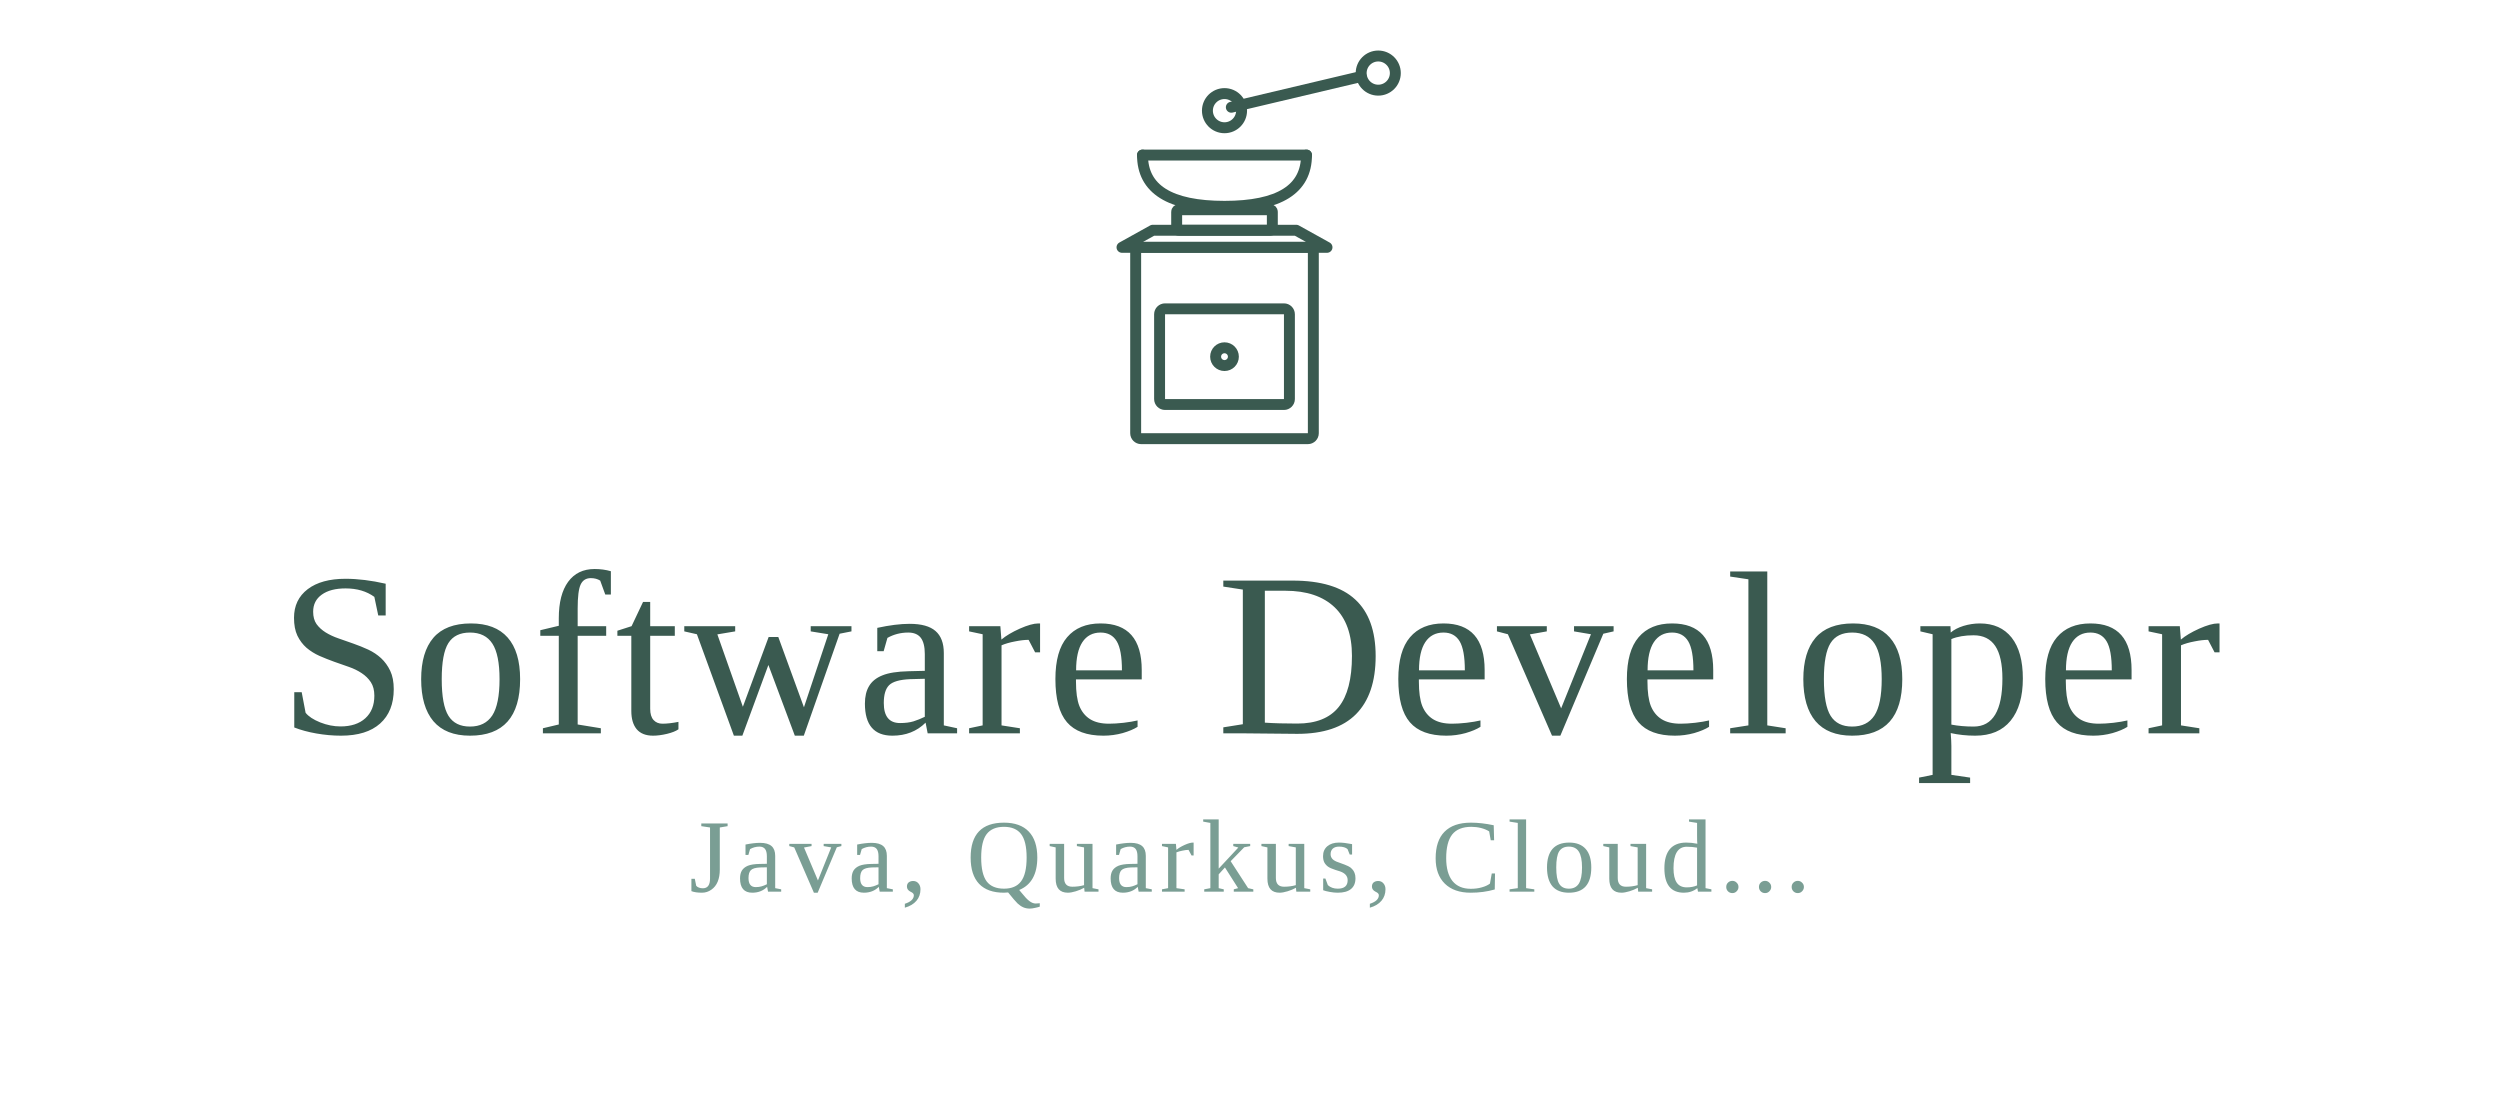
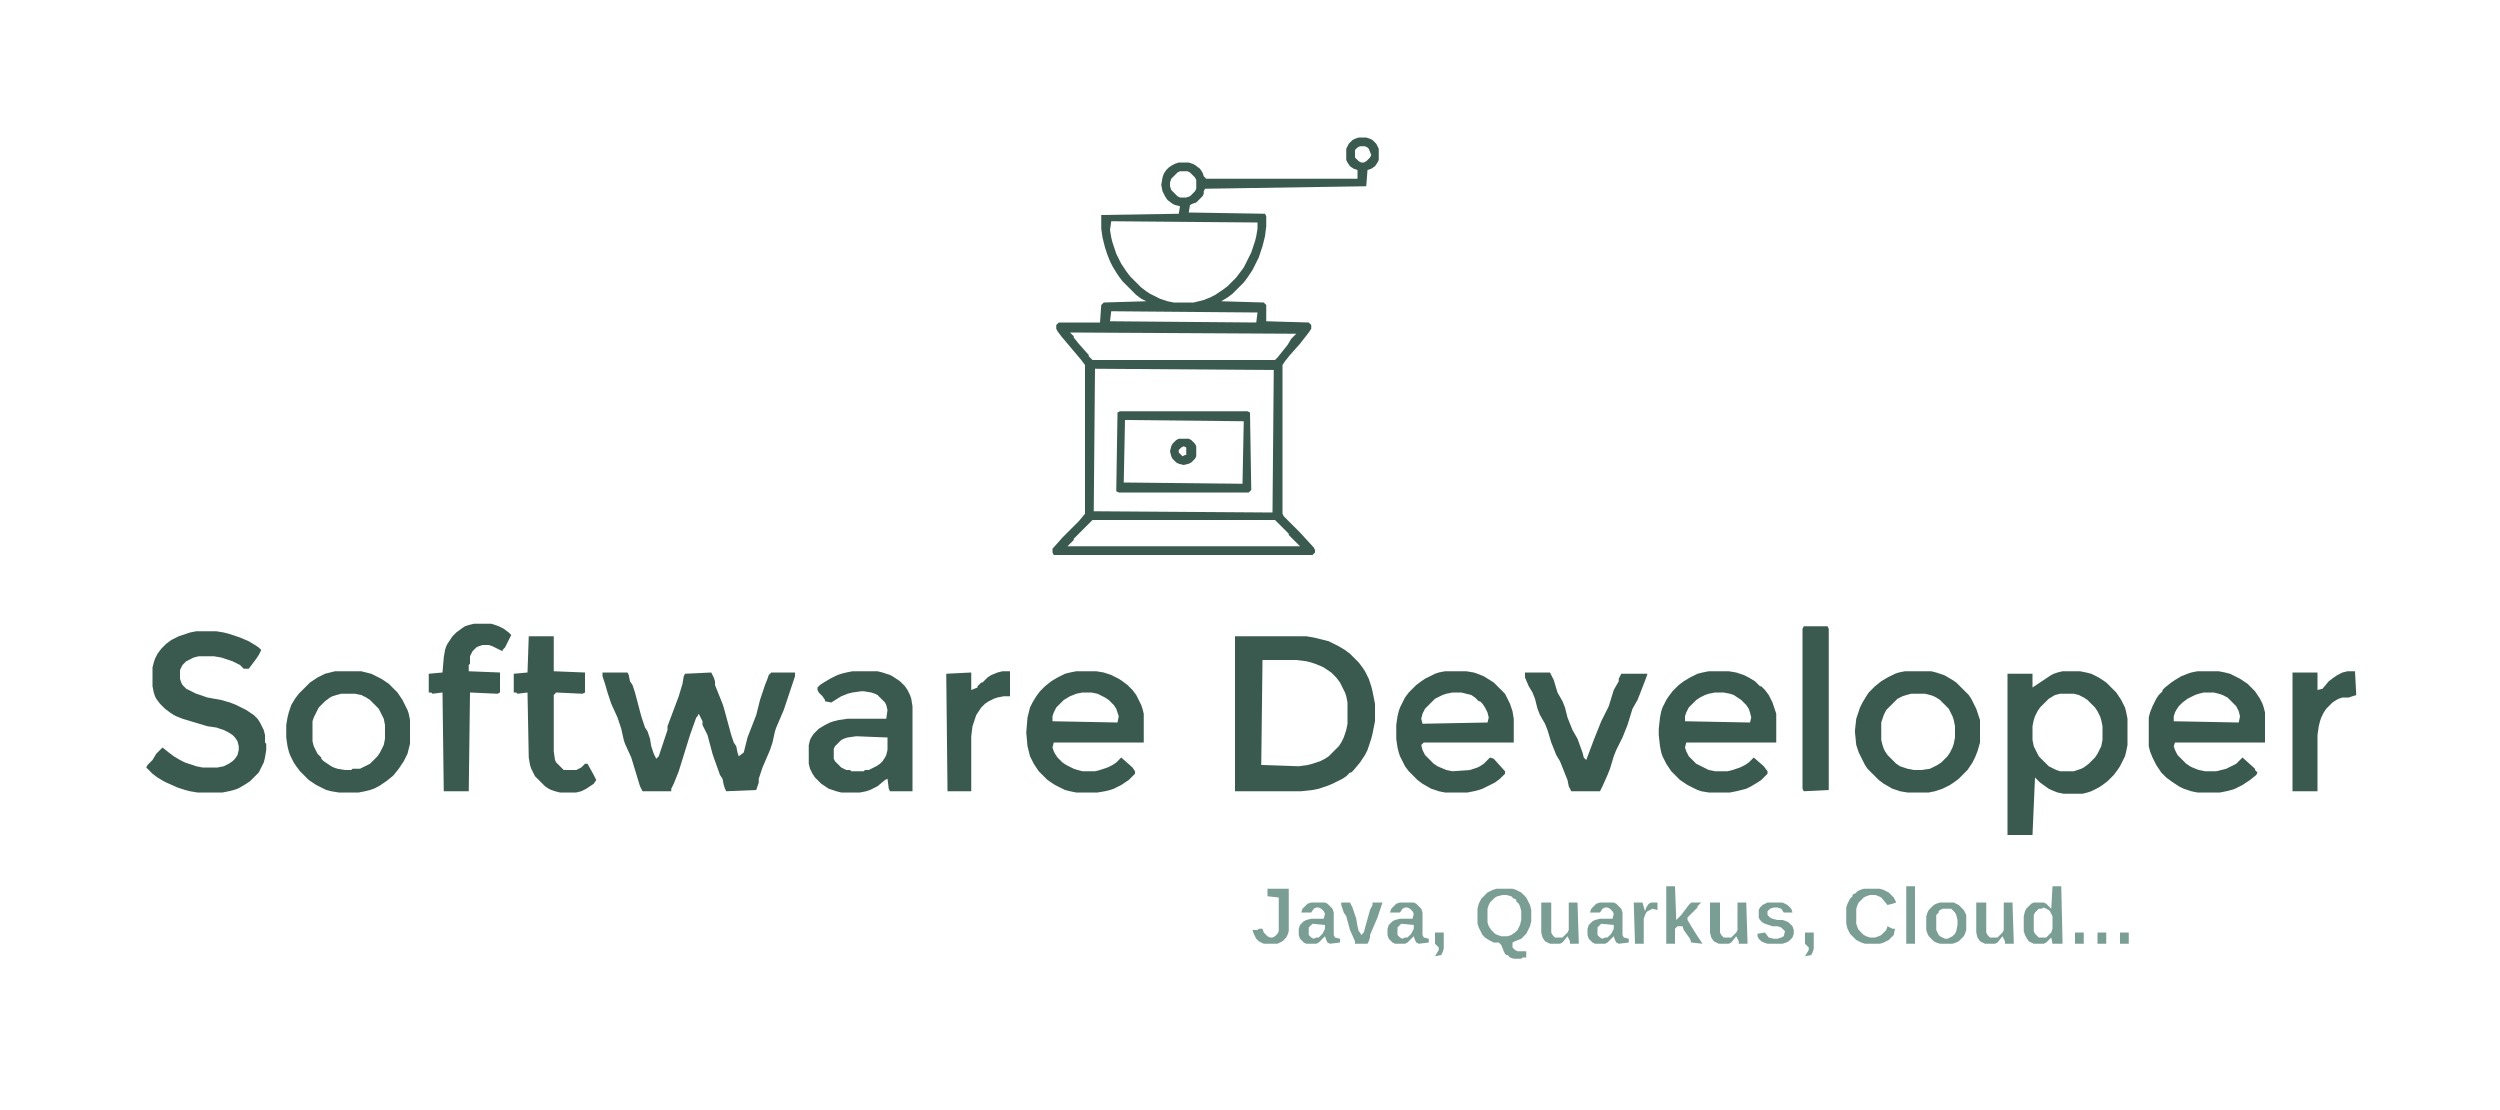
- <svg xmlns="http://www.w3.org/2000/svg" viewBox="0 0 300 133" fill="none">
-   <g transform="translate(133, 10) scale(0.82)" stroke="#3a5a50" stroke-width="1.6" stroke-linecap="round" stroke-linejoin="round" fill="none">
-     <line x1="18" y1="3.5" x2="37" y2="-1" />
-     <circle cx="39.5" cy="-1.5" r="2.5" />
-     <circle cx="17" cy="4" r="2.5" />
-     <line x1="5" y1="10.5" x2="29" y2="10.5" />
-     <path d="M5 10.5 Q5 18 17 18 Q29 18 29 10.5" />
-     <rect x="10" y="18.5" width="14" height="3" rx="0.3" />
-     <path d="M2 24 L32 24 L27.5 21.5 L6.5 21.5 Z" />
-     <rect x="4" y="24" width="26" height="28" rx="0.8" />
-     <rect x="7.5" y="33" width="19" height="14" rx="0.8" />
-     <circle cx="17" cy="40" r="1.3" />
+ <svg xmlns="http://www.w3.org/2000/svg" width="2000" height="888" viewBox="0 0 2000 888" shape-rendering="geometricPrecision">
+   <g fill-rule="evenodd">
+     <path fill="#3a5a50" d="M 1220.00 538.00 L 1220.00 542.00 L 1223.00 549.00 L 1226.00 554.00 L 1228.00 559.00 L 1230.00 567.00 L 1232.00 572.00 L 1236.00 579.00 L 1238.00 584.00 L 1241.00 594.00 L 1245.00 604.00 L 1248.00 609.00 L 1254.00 624.00 L 1255.00 629.00 L 1257.00 633.00 L 1280.00 633.00 L 1281.00 631.00 L 1282.00 629.00 L 1286.00 620.00 L 1288.00 615.00 L 1291.00 605.00 L 1293.00 600.00 L 1298.00 590.00 L 1300.00 585.00 L 1302.00 580.00 L 1306.00 567.00 L 1310.00 560.00 L 1312.00 555.00 L 1317.00 542.00 L 1318.00 539.00 L 1297.00 539.00 L 1296.00 541.00 L 1295.00 543.00 L 1295.00 545.00 L 1291.00 552.00 L 1287.00 565.00 L 1281.00 577.00 L 1275.00 592.00 L 1269.00 608.00 L 1267.00 606.00 L 1266.00 602.00 L 1262.00 591.00 L 1258.00 584.00 L 1256.00 579.00 L 1254.00 574.00 L 1252.00 566.00 L 1250.00 561.00 L 1246.00 554.00 L 1243.00 544.00 L 1240.00 538.00 Z M 482.00 538.00 L 482.00 541.00 L 484.00 547.00 L 486.00 554.00 L 489.00 563.00 L 494.00 574.00 L 496.00 580.00 L 497.00 583.00 L 499.00 592.00 L 500.00 595.00 L 505.00 606.00 L 512.00 629.00 L 514.00 633.00 L 537.00 633.00 L 537.00 631.00 L 539.00 627.00 L 543.00 617.00 L 552.00 588.00 L 557.00 574.00 L 558.00 573.00 L 559.00 571.00 L 562.00 577.00 L 562.00 580.00 L 566.00 588.00 L 570.00 603.00 L 571.00 606.00 L 576.00 620.00 L 578.00 623.00 L 579.00 628.00 L 580.00 631.00 L 581.00 633.00 L 605.00 632.00 L 606.00 629.00 L 607.00 626.00 L 607.00 623.00 L 610.00 614.00 L 616.00 600.00 L 618.00 594.00 L 620.00 585.00 L 621.00 582.00 L 627.00 568.00 L 636.00 541.00 L 636.00 538.00 L 617.00 538.00 L 615.00 540.00 L 614.00 543.00 L 612.00 548.00 L 608.00 560.00 L 605.00 572.00 L 598.00 590.00 L 595.00 602.00 L 591.00 605.00 L 590.00 602.00 L 589.00 597.00 L 587.00 594.00 L 586.00 591.00 L 585.00 588.00 L 579.00 566.00 L 578.00 563.00 L 572.00 548.00 L 572.00 545.00 L 571.00 542.00 L 569.00 538.00 L 548.00 539.00 L 547.00 541.00 L 546.00 547.00 L 543.00 557.00 L 534.00 581.00 L 534.00 584.00 L 527.00 605.00 L 525.00 607.00 L 523.00 603.00 L 521.00 597.00 L 520.00 591.00 L 519.00 588.00 L 518.00 585.00 L 516.00 582.00 L 513.00 573.00 L 508.00 554.00 L 507.00 551.00 L 506.00 548.00 L 504.00 545.00 L 503.00 540.00 L 502.00 538.00 Z M 1878.00 537.00 L 1874.00 538.00 L 1872.00 539.00 L 1870.00 540.00 L 1867.00 542.00 L 1863.00 545.00 L 1858.00 551.00 L 1854.00 552.00 L 1854.00 538.00 L 1834.00 538.00 L 1834.00 633.00 L 1854.00 633.00 L 1854.00 588.00 L 1855.00 581.00 L 1856.00 577.00 L 1857.00 574.00 L 1858.00 572.00 L 1859.00 570.00 L 1861.00 567.00 L 1866.00 562.00 L 1869.00 560.00 L 1871.00 559.00 L 1874.00 558.00 L 1879.00 558.00 L 1885.00 556.00 L 1884.00 537.00 Z M 1758.00 537.00 L 1753.00 538.00 L 1750.00 539.00 L 1745.00 541.00 L 1740.00 544.00 L 1737.00 546.00 L 1732.00 550.00 L 1730.00 552.00 L 1730.00 553.00 L 1727.00 556.00 L 1725.00 559.00 L 1722.00 565.00 L 1720.00 570.00 L 1719.00 574.00 L 1719.00 597.00 L 1720.00 601.00 L 1722.00 606.00 L 1725.00 612.00 L 1729.00 618.00 L 1733.00 622.00 L 1737.00 625.00 L 1740.00 627.00 L 1743.00 629.00 L 1745.00 630.00 L 1747.00 631.00 L 1750.00 632.00 L 1753.00 633.00 L 1758.00 634.00 L 1776.00 634.00 L 1781.00 633.00 L 1785.00 632.00 L 1788.00 631.00 L 1794.00 628.00 L 1797.00 626.00 L 1800.00 624.00 L 1805.00 620.00 L 1806.00 618.00 L 1804.00 616.00 L 1804.00 615.00 L 1794.00 606.00 L 1789.00 611.00 L 1781.00 615.00 L 1777.00 616.00 L 1773.00 617.00 L 1764.00 617.00 L 1759.00 616.00 L 1754.00 614.00 L 1752.00 613.00 L 1749.00 611.00 L 1742.00 604.00 L 1741.00 602.00 L 1740.00 600.00 L 1739.00 597.00 L 1740.00 594.00 L 1812.00 594.00 L 1812.00 570.00 L 1811.00 566.00 L 1810.00 563.00 L 1809.00 561.00 L 1808.00 559.00 L 1806.00 556.00 L 1804.00 553.00 L 1798.00 547.00 L 1795.00 545.00 L 1792.00 543.00 L 1784.00 539.00 L 1780.00 538.00 L 1775.00 537.00 Z M 1763.00 554.00 L 1771.00 554.00 L 1775.00 555.00 L 1778.00 556.00 L 1780.00 557.00 L 1782.00 558.00 L 1789.00 565.00 L 1790.00 567.00 L 1791.00 569.00 L 1792.00 573.00 L 1791.00 578.00 L 1739.00 577.00 L 1739.00 573.00 L 1740.00 570.00 L 1741.00 568.00 L 1743.00 565.00 L 1746.00 562.00 L 1750.00 559.00 L 1756.00 556.00 L 1759.00 555.00 Z M 1650.00 537.00 L 1646.00 538.00 L 1643.00 539.00 L 1641.00 540.00 L 1638.00 542.00 L 1635.00 544.00 L 1626.00 550.00 L 1626.00 539.00 L 1606.00 539.00 L 1606.00 668.00 L 1626.00 668.00 L 1628.00 622.00 L 1632.00 626.00 L 1639.00 631.00 L 1641.00 632.00 L 1646.00 634.00 L 1651.00 635.00 L 1666.00 635.00 L 1670.00 634.00 L 1673.00 633.00 L 1679.00 630.00 L 1682.00 628.00 L 1686.00 625.00 L 1691.00 620.00 L 1694.00 616.00 L 1696.00 613.00 L 1700.00 605.00 L 1701.00 601.00 L 1702.00 596.00 L 1702.00 575.00 L 1701.00 570.00 L 1700.00 566.00 L 1697.00 560.00 L 1695.00 557.00 L 1693.00 554.00 L 1685.00 546.00 L 1682.00 544.00 L 1679.00 542.00 L 1673.00 539.00 L 1669.00 538.00 L 1664.00 537.00 Z M 1648.00 555.00 L 1659.00 555.00 L 1663.00 556.00 L 1665.00 557.00 L 1667.00 558.00 L 1670.00 560.00 L 1676.00 566.00 L 1678.00 569.00 L 1679.00 571.00 L 1680.00 573.00 L 1681.00 576.00 L 1682.00 581.00 L 1682.00 592.00 L 1681.00 597.00 L 1678.00 603.00 L 1676.00 606.00 L 1671.00 611.00 L 1667.00 614.00 L 1665.00 615.00 L 1662.00 616.00 L 1659.00 617.00 L 1648.00 617.00 L 1645.00 616.00 L 1639.00 613.00 L 1631.00 605.00 L 1627.00 597.00 L 1626.00 592.00 L 1626.00 581.00 L 1627.00 576.00 L 1628.00 573.00 L 1629.00 571.00 L 1630.00 569.00 L 1632.00 566.00 L 1639.00 559.00 L 1644.00 556.00 Z M 1524.00 537.00 L 1519.00 538.00 L 1516.00 539.00 L 1510.00 542.00 L 1505.00 545.00 L 1500.00 549.00 L 1495.00 554.00 L 1493.00 557.00 L 1490.00 562.00 L 1489.00 564.00 L 1488.00 566.00 L 1485.00 575.00 L 1484.00 584.00 L 1484.00 586.00 L 1485.00 596.00 L 1486.00 599.00 L 1487.00 602.00 L 1489.00 606.00 L 1492.00 612.00 L 1494.00 615.00 L 1503.00 624.00 L 1507.00 627.00 L 1514.00 631.00 L 1517.00 632.00 L 1520.00 633.00 L 1526.00 634.00 L 1543.00 634.00 L 1548.00 633.00 L 1551.00 632.00 L 1554.00 631.00 L 1560.00 628.00 L 1563.00 626.00 L 1567.00 623.00 L 1574.00 616.00 L 1576.00 613.00 L 1578.00 610.00 L 1579.00 608.00 L 1580.00 606.00 L 1582.00 601.00 L 1584.00 594.00 L 1584.00 576.00 L 1581.00 567.00 L 1577.00 559.00 L 1575.00 556.00 L 1565.00 546.00 L 1562.00 544.00 L 1557.00 541.00 L 1555.00 540.00 L 1552.00 539.00 L 1549.00 538.00 L 1545.00 537.00 Z M 1529.00 555.00 L 1540.00 555.00 L 1544.00 556.00 L 1547.00 557.00 L 1549.00 558.00 L 1552.00 560.00 L 1559.00 567.00 L 1562.00 573.00 L 1563.00 576.00 L 1564.00 581.00 L 1564.00 590.00 L 1563.00 595.00 L 1562.00 598.00 L 1561.00 600.00 L 1560.00 602.00 L 1558.00 605.00 L 1553.00 610.00 L 1550.00 612.00 L 1544.00 615.00 L 1537.00 616.00 L 1531.00 616.00 L 1526.00 615.00 L 1523.00 614.00 L 1520.00 613.00 L 1517.00 611.00 L 1510.00 604.00 L 1508.00 601.00 L 1507.00 599.00 L 1506.00 596.00 L 1505.00 592.00 L 1505.00 578.00 L 1506.00 575.00 L 1507.00 572.00 L 1508.00 570.00 L 1509.00 568.00 L 1518.00 559.00 L 1520.00 558.00 L 1522.00 557.00 L 1525.00 556.00 Z M 1367.00 537.00 L 1362.00 538.00 L 1358.00 539.00 L 1352.00 542.00 L 1347.00 545.00 L 1343.00 548.00 L 1338.00 553.00 L 1335.00 557.00 L 1333.00 560.00 L 1330.00 566.00 L 1329.00 569.00 L 1328.00 574.00 L 1327.00 583.00 L 1327.00 588.00 L 1328.00 597.00 L 1329.00 602.00 L 1330.00 605.00 L 1333.00 611.00 L 1335.00 614.00 L 1337.00 617.00 L 1344.00 624.00 L 1347.00 626.00 L 1350.00 628.00 L 1358.00 632.00 L 1361.00 633.00 L 1367.00 634.00 L 1384.00 634.00 L 1389.00 633.00 L 1393.00 632.00 L 1397.00 631.00 L 1399.00 630.00 L 1401.00 629.00 L 1406.00 626.00 L 1409.00 624.00 L 1414.00 619.00 L 1414.00 617.00 L 1411.00 613.00 L 1403.00 606.00 L 1399.00 610.00 L 1396.00 612.00 L 1394.00 613.00 L 1392.00 614.00 L 1389.00 615.00 L 1386.00 616.00 L 1382.00 617.00 L 1372.00 617.00 L 1367.00 616.00 L 1363.00 614.00 L 1357.00 611.00 L 1351.00 605.00 L 1350.00 603.00 L 1349.00 601.00 L 1348.00 598.00 L 1349.00 594.00 L 1421.00 594.00 L 1421.00 571.00 L 1418.00 562.00 L 1415.00 556.00 L 1412.00 552.00 L 1409.00 549.00 L 1408.00 549.00 L 1404.00 545.00 L 1399.00 542.00 L 1397.00 541.00 L 1395.00 540.00 L 1392.00 539.00 L 1389.00 538.00 L 1383.00 537.00 Z M 1372.00 554.00 L 1379.00 554.00 L 1384.00 555.00 L 1387.00 556.00 L 1393.00 560.00 L 1397.00 564.00 L 1399.00 567.00 L 1400.00 570.00 L 1401.00 574.00 L 1400.00 578.00 L 1348.00 577.00 L 1348.00 573.00 L 1349.00 570.00 L 1350.00 568.00 L 1351.00 566.00 L 1357.00 560.00 L 1360.00 558.00 L 1362.00 557.00 L 1364.00 556.00 L 1367.00 555.00 Z M 1156.00 537.00 L 1151.00 538.00 L 1148.00 539.00 L 1140.00 543.00 L 1137.00 545.00 L 1133.00 548.00 L 1127.00 554.00 L 1124.00 558.00 L 1120.00 566.00 L 1119.00 569.00 L 1118.00 573.00 L 1117.00 580.00 L 1117.00 591.00 L 1118.00 598.00 L 1119.00 602.00 L 1120.00 605.00 L 1124.00 613.00 L 1127.00 617.00 L 1134.00 624.00 L 1138.00 627.00 L 1145.00 631.00 L 1148.00 632.00 L 1151.00 633.00 L 1156.00 634.00 L 1174.00 634.00 L 1179.00 633.00 L 1183.00 632.00 L 1186.00 631.00 L 1190.00 629.00 L 1196.00 626.00 L 1200.00 623.00 L 1204.00 619.00 L 1204.00 617.00 L 1195.00 607.00 L 1192.00 606.00 L 1187.00 611.00 L 1184.00 613.00 L 1182.00 614.00 L 1179.00 615.00 L 1176.00 616.00 L 1162.00 617.00 L 1157.00 616.00 L 1150.00 613.00 L 1147.00 611.00 L 1140.00 604.00 L 1139.00 602.00 L 1138.00 600.00 L 1137.00 596.00 L 1139.00 594.00 L 1211.00 594.00 L 1211.00 575.00 L 1210.00 569.00 L 1209.00 566.00 L 1208.00 563.00 L 1204.00 555.00 L 1195.00 546.00 L 1187.00 541.00 L 1182.00 539.00 L 1179.00 538.00 L 1173.00 537.00 Z M 1162.00 554.00 L 1169.00 554.00 L 1177.00 556.00 L 1180.00 558.00 L 1183.00 561.00 L 1184.00 561.00 L 1186.00 563.00 L 1188.00 566.00 L 1189.00 568.00 L 1190.00 570.00 L 1191.00 574.00 L 1190.00 578.00 L 1138.00 579.00 L 1137.00 575.00 L 1138.00 571.00 L 1139.00 569.00 L 1140.00 567.00 L 1148.00 559.00 L 1154.00 556.00 L 1157.00 555.00 Z M 861.00 537.00 L 856.00 538.00 L 852.00 539.00 L 846.00 542.00 L 841.00 545.00 L 836.00 549.00 L 832.00 553.00 L 829.00 557.00 L 826.00 562.00 L 825.00 564.00 L 824.00 566.00 L 823.00 570.00 L 822.00 574.00 L 821.00 586.00 L 822.00 597.00 L 823.00 601.00 L 824.00 605.00 L 827.00 611.00 L 829.00 614.00 L 831.00 617.00 L 838.00 624.00 L 841.00 626.00 L 844.00 628.00 L 852.00 632.00 L 856.00 633.00 L 861.00 634.00 L 878.00 634.00 L 884.00 633.00 L 888.00 632.00 L 891.00 631.00 L 897.00 628.00 L 900.00 626.00 L 903.00 624.00 L 908.00 619.00 L 908.00 617.00 L 906.00 614.00 L 897.00 606.00 L 893.00 610.00 L 890.00 612.00 L 888.00 613.00 L 886.00 614.00 L 883.00 615.00 L 880.00 616.00 L 876.00 617.00 L 866.00 617.00 L 862.00 616.00 L 859.00 615.00 L 853.00 612.00 L 850.00 610.00 L 846.00 606.00 L 844.00 603.00 L 843.00 601.00 L 842.00 598.00 L 843.00 594.00 L 915.00 594.00 L 915.00 571.00 L 914.00 567.00 L 913.00 564.00 L 909.00 556.00 L 906.00 552.00 L 902.00 548.00 L 898.00 545.00 L 895.00 543.00 L 889.00 540.00 L 886.00 539.00 L 883.00 538.00 L 877.00 537.00 Z M 866.00 554.00 L 873.00 554.00 L 878.00 555.00 L 884.00 558.00 L 887.00 560.00 L 891.00 564.00 L 893.00 567.00 L 895.00 573.00 L 894.00 578.00 L 842.00 577.00 L 842.00 573.00 L 843.00 570.00 L 844.00 568.00 L 845.00 566.00 L 851.00 560.00 L 856.00 557.00 L 861.00 555.00 Z M 802.00 537.00 L 798.00 538.00 L 793.00 540.00 L 790.00 542.00 L 786.00 546.00 L 785.00 546.00 L 782.00 549.00 L 782.00 550.00 L 777.00 552.00 L 777.00 538.00 L 757.00 539.00 L 758.00 633.00 L 777.00 633.00 L 777.00 589.00 L 778.00 581.00 L 780.00 575.00 L 781.00 572.00 L 783.00 569.00 L 785.00 566.00 L 788.00 563.00 L 791.00 561.00 L 793.00 560.00 L 795.00 559.00 L 798.00 558.00 L 803.00 557.00 L 808.00 557.00 L 808.00 537.00 Z M 682.00 537.00 L 677.00 538.00 L 673.00 539.00 L 670.00 540.00 L 664.00 543.00 L 659.00 546.00 L 656.00 548.00 L 654.00 550.00 L 654.00 552.00 L 655.00 554.00 L 658.00 557.00 L 660.00 560.00 L 660.00 561.00 L 665.00 562.00 L 673.00 557.00 L 678.00 555.00 L 682.00 554.00 L 689.00 553.00 L 691.00 553.00 L 697.00 554.00 L 700.00 555.00 L 702.00 556.00 L 708.00 562.00 L 709.00 564.00 L 710.00 568.00 L 709.00 575.00 L 678.00 575.00 L 671.00 576.00 L 667.00 577.00 L 664.00 578.00 L 662.00 579.00 L 660.00 580.00 L 655.00 583.00 L 651.00 587.00 L 649.00 590.00 L 648.00 592.00 L 647.00 596.00 L 647.00 611.00 L 648.00 615.00 L 649.00 617.00 L 650.00 619.00 L 652.00 622.00 L 657.00 627.00 L 660.00 629.00 L 663.00 631.00 L 666.00 632.00 L 669.00 633.00 L 673.00 634.00 L 688.00 634.00 L 693.00 633.00 L 696.00 632.00 L 702.00 629.00 L 708.00 624.00 L 710.00 623.00 L 711.00 631.00 L 712.00 633.00 L 730.00 633.00 L 730.00 565.00 L 729.00 559.00 L 728.00 556.00 L 727.00 554.00 L 726.00 552.00 L 724.00 549.00 L 720.00 545.00 L 717.00 543.00 L 714.00 541.00 L 712.00 540.00 L 709.00 539.00 L 706.00 538.00 L 702.00 537.00 Z M 685.00 589.00 L 710.00 590.00 L 710.00 600.00 L 709.00 604.00 L 708.00 606.00 L 706.00 609.00 L 704.00 611.00 L 701.00 613.00 L 695.00 616.00 L 692.00 616.00 L 691.00 617.00 L 689.00 617.00 L 683.00 617.00 L 681.00 617.00 L 680.00 616.00 L 677.00 616.00 L 675.00 615.00 L 673.00 614.00 L 668.00 609.00 L 667.00 607.00 L 667.00 599.00 L 668.00 597.00 L 673.00 592.00 L 675.00 591.00 L 678.00 590.00 Z M 268.00 537.00 L 264.00 538.00 L 260.00 539.00 L 254.00 542.00 L 251.00 544.00 L 248.00 546.00 L 239.00 555.00 L 236.00 559.00 L 233.00 564.00 L 232.00 567.00 L 231.00 570.00 L 230.00 574.00 L 229.00 580.00 L 229.00 590.00 L 230.00 597.00 L 231.00 601.00 L 232.00 604.00 L 235.00 610.00 L 237.00 613.00 L 240.00 617.00 L 247.00 624.00 L 250.00 626.00 L 253.00 628.00 L 261.00 632.00 L 265.00 633.00 L 271.00 634.00 L 287.00 634.00 L 292.00 633.00 L 296.00 632.00 L 299.00 631.00 L 301.00 630.00 L 303.00 629.00 L 306.00 627.00 L 309.00 625.00 L 314.00 621.00 L 315.00 620.00 L 319.00 615.00 L 321.00 612.00 L 323.00 609.00 L 326.00 603.00 L 327.00 599.00 L 328.00 595.00 L 328.00 576.00 L 327.00 571.00 L 326.00 568.00 L 322.00 560.00 L 320.00 557.00 L 318.00 554.00 L 311.00 547.00 L 308.00 545.00 L 305.00 543.00 L 297.00 539.00 L 293.00 538.00 L 289.00 537.00 Z M 273.00 555.00 L 284.00 555.00 L 289.00 556.00 L 291.00 557.00 L 293.00 558.00 L 296.00 560.00 L 303.00 567.00 L 307.00 575.00 L 308.00 580.00 L 308.00 591.00 L 307.00 596.00 L 304.00 602.00 L 302.00 605.00 L 296.00 611.00 L 288.00 615.00 L 282.00 615.00 L 281.00 616.00 L 276.00 616.00 L 270.00 615.00 L 267.00 614.00 L 265.00 613.00 L 262.00 611.00 L 259.00 609.00 L 257.00 607.00 L 257.00 606.00 L 254.00 603.00 L 251.00 597.00 L 250.00 593.00 L 250.00 577.00 L 251.00 574.00 L 255.00 566.00 L 260.00 561.00 L 264.00 558.00 L 266.00 557.00 L 269.00 556.00 Z M 988.00 509.00 L 988.00 633.00 L 1041.00 633.00 L 1050.00 632.00 L 1055.00 631.00 L 1058.00 630.00 L 1061.00 629.00 L 1066.00 627.00 L 1074.00 623.00 L 1077.00 621.00 L 1080.00 618.00 L 1081.00 618.00 L 1083.00 616.00 L 1088.00 610.00 L 1090.00 607.00 L 1092.00 604.00 L 1093.00 602.00 L 1094.00 600.00 L 1097.00 591.00 L 1098.00 587.00 L 1099.00 582.00 L 1100.00 577.00 L 1100.00 563.00 L 1099.00 558.00 L 1098.00 553.00 L 1097.00 549.00 L 1096.00 546.00 L 1095.00 543.00 L 1092.00 537.00 L 1090.00 534.00 L 1087.00 530.00 L 1080.00 523.00 L 1076.00 520.00 L 1071.00 517.00 L 1063.00 513.00 L 1059.00 512.00 L 1051.00 510.00 L 1045.00 509.00 Z M 1010.00 528.00 L 1037.00 528.00 L 1045.00 529.00 L 1049.00 530.00 L 1052.00 531.00 L 1057.00 533.00 L 1059.00 534.00 L 1065.00 538.00 L 1069.00 542.00 L 1072.00 546.00 L 1076.00 554.00 L 1077.00 557.00 L 1078.00 562.00 L 1078.00 579.00 L 1077.00 584.00 L 1076.00 587.00 L 1075.00 590.00 L 1074.00 592.00 L 1073.00 594.00 L 1071.00 597.00 L 1063.00 605.00 L 1060.00 607.00 L 1058.00 608.00 L 1056.00 609.00 L 1053.00 610.00 L 1050.00 611.00 L 1046.00 612.00 L 1039.00 613.00 L 1009.00 612.00 Z M 423.00 509.00 L 422.00 538.00 L 411.00 539.00 L 411.00 554.00 L 413.00 554.00 L 414.00 555.00 L 422.00 554.00 L 423.00 606.00 L 424.00 612.00 L 425.00 615.00 L 428.00 621.00 L 436.00 629.00 L 439.00 631.00 L 441.00 632.00 L 444.00 633.00 L 448.00 634.00 L 461.00 634.00 L 465.00 633.00 L 467.00 632.00 L 469.00 631.00 L 472.00 629.00 L 475.00 627.00 L 477.00 624.00 L 475.00 620.00 L 470.00 611.00 L 468.00 611.00 L 465.00 614.00 L 463.00 615.00 L 461.00 616.00 L 451.00 616.00 L 445.00 610.00 L 444.00 608.00 L 443.00 601.00 L 443.00 556.00 L 445.00 554.00 L 466.00 555.00 L 468.00 554.00 L 468.00 538.00 L 443.00 537.00 L 443.00 509.00 Z M 157.00 505.00 L 152.00 506.00 L 143.00 509.00 L 137.00 512.00 L 133.00 515.00 L 129.00 519.00 L 126.00 523.00 L 125.00 525.00 L 124.00 527.00 L 123.00 530.00 L 122.00 534.00 L 122.00 549.00 L 123.00 554.00 L 124.00 557.00 L 125.00 559.00 L 128.00 563.00 L 132.00 567.00 L 136.00 570.00 L 139.00 572.00 L 141.00 573.00 L 146.00 575.00 L 156.00 578.00 L 166.00 581.00 L 173.00 582.00 L 176.00 583.00 L 179.00 584.00 L 181.00 585.00 L 183.00 586.00 L 186.00 588.00 L 188.00 590.00 L 190.00 593.00 L 191.00 597.00 L 191.00 600.00 L 190.00 604.00 L 188.00 607.00 L 186.00 609.00 L 183.00 611.00 L 181.00 612.00 L 179.00 613.00 L 174.00 614.00 L 162.00 614.00 L 157.00 613.00 L 148.00 610.00 L 146.00 609.00 L 144.00 608.00 L 139.00 605.00 L 135.00 602.00 L 130.00 598.00 L 125.00 603.00 L 122.00 608.00 L 118.00 612.00 L 117.00 614.00 L 122.00 619.00 L 126.00 622.00 L 131.00 625.00 L 133.00 626.00 L 142.00 630.00 L 145.00 631.00 L 148.00 632.00 L 152.00 633.00 L 158.00 634.00 L 178.00 634.00 L 183.00 633.00 L 187.00 632.00 L 190.00 631.00 L 192.00 630.00 L 197.00 627.00 L 200.00 625.00 L 207.00 618.00 L 211.00 610.00 L 212.00 606.00 L 213.00 600.00 L 213.00 595.00 L 212.00 594.00 L 212.00 588.00 L 211.00 584.00 L 208.00 578.00 L 206.00 575.00 L 203.00 572.00 L 200.00 570.00 L 197.00 568.00 L 189.00 564.00 L 184.00 562.00 L 177.00 560.00 L 166.00 558.00 L 157.00 555.00 L 149.00 551.00 L 146.00 548.00 L 145.00 546.00 L 144.00 543.00 L 144.00 536.00 L 145.00 534.00 L 146.00 532.00 L 149.00 529.00 L 155.00 526.00 L 159.00 525.00 L 171.00 525.00 L 177.00 526.00 L 186.00 529.00 L 192.00 532.00 L 195.00 535.00 L 199.00 535.00 L 202.00 531.00 L 205.00 527.00 L 207.00 524.00 L 209.00 520.00 L 207.00 518.00 L 204.00 516.00 L 199.00 513.00 L 192.00 510.00 L 183.00 507.00 L 179.00 506.00 L 173.00 505.00 Z M 1443.00 501.00 L 1442.00 503.00 L 1442.00 631.00 L 1443.00 633.00 L 1463.00 632.00 L 1463.00 503.00 L 1462.00 501.00 Z M 379.00 499.00 L 375.00 500.00 L 372.00 501.00 L 369.00 503.00 L 365.00 506.00 L 362.00 509.00 L 360.00 512.00 L 358.00 515.00 L 357.00 517.00 L 356.00 520.00 L 355.00 526.00 L 354.00 538.00 L 343.00 539.00 L 343.00 554.00 L 345.00 554.00 L 346.00 555.00 L 354.00 554.00 L 355.00 633.00 L 375.00 633.00 L 376.00 554.00 L 398.00 555.00 L 400.00 554.00 L 400.00 538.00 L 375.00 537.00 L 375.00 532.00 L 376.00 531.00 L 376.00 525.00 L 377.00 523.00 L 378.00 521.00 L 381.00 518.00 L 383.00 517.00 L 386.00 516.00 L 391.00 516.00 L 394.00 517.00 L 402.00 521.00 L 402.00 520.00 L 404.00 518.00 L 409.00 508.00 L 407.00 506.00 L 403.00 503.00 L 401.00 502.00 L 399.00 501.00 L 396.00 500.00 L 393.00 499.00 Z M 943.00 351.00 L 941.00 352.00 L 938.00 355.00 L 937.00 357.00 L 936.00 361.00 L 937.00 365.00 L 938.00 367.00 L 941.00 370.00 L 943.00 371.00 L 947.00 372.00 L 951.00 371.00 L 953.00 370.00 L 956.00 367.00 L 957.00 365.00 L 957.00 357.00 L 956.00 355.00 L 953.00 352.00 L 951.00 351.00 Z M 947.00 357.00 L 949.00 358.00 L 949.00 364.00 L 948.00 364.00 L 946.00 365.00 L 943.00 362.00 L 943.00 360.00 L 945.00 358.00 Z M 896.00 329.00 L 894.00 330.00 L 893.00 393.00 L 895.00 394.00 L 999.00 394.00 L 1001.00 392.00 L 1000.00 330.00 L 998.00 329.00 Z M 900.00 336.00 L 995.00 337.00 L 994.00 387.00 L 899.00 386.00 Z M 1087.00 110.00 L 1084.00 111.00 L 1082.00 112.00 L 1079.00 115.00 L 1078.00 117.00 L 1077.00 119.00 L 1077.00 128.00 L 1078.00 130.00 L 1080.00 133.00 L 1083.00 135.00 L 1086.00 136.00 L 1086.00 143.00 L 965.00 143.00 L 963.00 141.00 L 962.00 138.00 L 960.00 135.00 L 956.00 132.00 L 954.00 131.00 L 951.00 130.00 L 943.00 130.00 L 940.00 131.00 L 938.00 132.00 L 935.00 134.00 L 933.00 136.00 L 931.00 139.00 L 930.00 142.00 L 929.00 148.00 L 930.00 153.00 L 931.00 155.00 L 932.00 157.00 L 934.00 160.00 L 938.00 163.00 L 940.00 164.00 L 944.00 165.00 L 943.00 171.00 L 881.00 172.00 L 881.00 183.00 L 882.00 190.00 L 883.00 194.00 L 884.00 198.00 L 885.00 201.00 L 886.00 204.00 L 888.00 209.00 L 889.00 211.00 L 890.00 213.00 L 893.00 218.00 L 895.00 221.00 L 898.00 225.00 L 909.00 236.00 L 913.00 239.00 L 917.00 241.00 L 883.00 242.00 L 881.00 244.00 L 880.00 258.00 L 847.00 258.00 L 845.00 260.00 L 845.00 263.00 L 846.00 265.00 L 849.00 269.00 L 865.00 288.00 L 868.00 292.00 L 868.00 411.00 L 863.00 417.00 L 850.00 430.00 L 842.00 439.00 L 842.00 442.00 L 843.00 444.00 L 1050.00 444.00 L 1052.00 442.00 L 1052.00 440.00 L 1051.00 438.00 L 1040.00 426.00 L 1027.00 413.00 L 1026.00 411.00 L 1026.00 292.00 L 1028.00 289.00 L 1032.00 284.00 L 1040.00 275.00 L 1047.00 266.00 L 1049.00 263.00 L 1049.00 260.00 L 1047.00 258.00 L 1013.00 257.00 L 1013.00 244.00 L 1011.00 242.00 L 977.00 241.00 L 982.00 238.00 L 986.00 235.00 L 995.00 226.00 L 998.00 222.00 L 1000.00 219.00 L 1002.00 216.00 L 1004.00 212.00 L 1007.00 206.00 L 1010.00 197.00 L 1011.00 193.00 L 1012.00 189.00 L 1013.00 181.00 L 1013.00 173.00 L 1012.00 171.00 L 951.00 170.00 L 952.00 164.00 L 954.00 163.00 L 957.00 162.00 L 962.00 157.00 L 963.00 155.00 L 963.00 153.00 L 964.00 151.00 L 1093.00 149.00 L 1094.00 136.00 L 1097.00 135.00 L 1100.00 133.00 L 1102.00 130.00 L 1103.00 128.00 L 1103.00 119.00 L 1102.00 117.00 L 1101.00 115.00 L 1098.00 112.00 L 1096.00 111.00 L 1093.00 110.00 Z M 874.00 416.00 L 1020.00 416.00 L 1031.00 427.00 L 1031.00 428.00 L 1040.00 437.00 L 854.00 437.00 L 859.00 432.00 L 859.00 431.00 Z M 876.00 295.00 L 1019.00 296.00 L 1018.00 410.00 L 875.00 409.00 Z M 856.00 266.00 L 1037.00 267.00 L 1033.00 271.00 L 1030.00 276.00 L 1026.00 281.00 L 1022.00 286.00 L 1020.00 288.00 L 874.00 288.00 L 871.00 285.00 L 871.00 284.00 L 863.00 275.00 L 859.00 270.00 L 859.00 269.00 Z M 889.00 249.00 L 1006.00 250.00 L 1005.00 258.00 L 888.00 257.00 Z M 889.00 177.00 L 1006.00 178.00 L 1006.00 183.00 L 1005.00 189.00 L 1004.00 193.00 L 1001.00 202.00 L 995.00 214.00 L 992.00 218.00 L 989.00 222.00 L 982.00 229.00 L 978.00 232.00 L 975.00 234.00 L 972.00 236.00 L 970.00 237.00 L 968.00 238.00 L 963.00 240.00 L 959.00 241.00 L 955.00 242.00 L 939.00 242.00 L 934.00 241.00 L 931.00 240.00 L 928.00 239.00 L 920.00 235.00 L 917.00 233.00 L 913.00 230.00 L 904.00 221.00 L 901.00 217.00 L 899.00 214.00 L 897.00 211.00 L 893.00 203.00 L 890.00 194.00 L 889.00 190.00 L 888.00 184.00 Z M 944.00 137.00 L 950.00 137.00 L 952.00 138.00 L 956.00 142.00 L 957.00 144.00 L 957.00 146.00 L 957.00 149.00 L 957.00 151.00 L 956.00 153.00 L 952.00 157.00 L 949.00 158.00 L 944.00 158.00 L 942.00 157.00 L 937.00 152.00 L 936.00 149.00 L 936.00 146.00 L 937.00 143.00 L 942.00 138.00 Z M 1088.00 117.00 L 1092.00 117.00 L 1094.00 118.00 L 1095.00 119.00 L 1097.00 124.00 L 1096.00 126.00 L 1093.00 129.00 L 1091.00 130.00 L 1089.00 130.00 L 1087.00 129.00 L 1084.00 126.00 L 1084.00 122.00 L 1084.00 120.00 L 1086.00 118.00 Z" />
+     <path fill="#7a9e94" d="M 1696.00 746.00 L 1696.00 755.00 L 1703.00 755.00 L 1703.00 746.00 Z M 1678.00 746.00 L 1678.00 755.00 L 1685.00 755.00 L 1685.00 746.00 Z M 1660.00 746.00 L 1660.00 755.00 L 1667.00 755.00 L 1667.00 746.00 Z M 1444.00 746.00 L 1444.00 755.00 L 1447.00 758.00 L 1447.00 760.00 L 1444.00 765.00 L 1449.00 764.00 L 1450.00 762.00 L 1451.00 759.00 L 1451.00 746.00 Z M 1148.00 746.00 L 1148.00 755.00 L 1151.00 758.00 L 1151.00 760.00 L 1148.00 765.00 L 1153.00 764.00 L 1154.00 762.00 L 1155.00 759.00 L 1155.00 746.00 Z M 1581.00 722.00 L 1581.00 746.00 L 1582.00 750.00 L 1584.00 753.00 L 1586.00 754.00 L 1588.00 755.00 L 1596.00 755.00 L 1598.00 754.00 L 1602.00 749.00 L 1604.00 753.00 L 1604.00 755.00 L 1611.00 755.00 L 1611.00 753.00 L 1610.00 722.00 L 1603.00 722.00 L 1603.00 744.00 L 1602.00 746.00 L 1598.00 750.00 L 1594.00 750.00 L 1592.00 750.00 L 1590.00 748.00 L 1589.00 746.00 L 1589.00 722.00 Z M 1552.00 722.00 L 1549.00 723.00 L 1547.00 724.00 L 1543.00 728.00 L 1542.00 730.00 L 1541.00 733.00 L 1541.00 744.00 L 1542.00 747.00 L 1543.00 749.00 L 1547.00 753.00 L 1549.00 754.00 L 1552.00 755.00 L 1562.00 755.00 L 1565.00 754.00 L 1567.00 753.00 L 1571.00 749.00 L 1572.00 747.00 L 1573.00 744.00 L 1573.00 732.00 L 1572.00 730.00 L 1571.00 728.00 L 1567.00 724.00 L 1565.00 723.00 L 1563.00 722.00 Z M 1556.00 727.00 L 1559.00 727.00 L 1561.00 727.00 L 1564.00 730.00 L 1565.00 732.00 L 1566.00 736.00 L 1566.00 740.00 L 1565.00 745.00 L 1564.00 747.00 L 1562.00 749.00 L 1558.00 751.00 L 1556.00 751.00 L 1554.00 750.00 L 1552.00 749.00 L 1551.00 748.00 L 1550.00 746.00 L 1549.00 744.00 L 1549.00 732.00 L 1551.00 730.00 L 1551.00 729.00 L 1552.00 728.00 L 1554.00 727.00 Z M 1414.00 722.00 L 1410.00 724.00 L 1408.00 726.00 L 1407.00 728.00 L 1407.00 734.00 L 1408.00 736.00 L 1410.00 738.00 L 1412.00 739.00 L 1415.00 740.00 L 1418.00 741.00 L 1422.00 741.00 L 1425.00 742.00 L 1428.00 745.00 L 1427.00 749.00 L 1425.00 750.00 L 1422.00 751.00 L 1419.00 751.00 L 1415.00 750.00 L 1412.00 746.00 L 1406.00 747.00 L 1406.00 749.00 L 1407.00 751.00 L 1409.00 753.00 L 1411.00 754.00 L 1414.00 755.00 L 1426.00 755.00 L 1429.00 754.00 L 1431.00 753.00 L 1434.00 750.00 L 1435.00 747.00 L 1435.00 744.00 L 1434.00 741.00 L 1431.00 738.00 L 1429.00 737.00 L 1426.00 736.00 L 1422.00 736.00 L 1418.00 735.00 L 1416.00 734.00 L 1414.00 732.00 L 1414.00 729.00 L 1416.00 727.00 L 1419.00 726.00 L 1422.00 726.00 L 1425.00 727.00 L 1427.00 730.00 L 1434.00 730.00 L 1433.00 727.00 L 1430.00 724.00 L 1428.00 723.00 L 1426.00 722.00 Z M 1368.00 722.00 L 1368.00 746.00 L 1369.00 750.00 L 1371.00 753.00 L 1373.00 754.00 L 1375.00 755.00 L 1383.00 755.00 L 1385.00 754.00 L 1389.00 749.00 L 1391.00 753.00 L 1391.00 755.00 L 1398.00 755.00 L 1398.00 753.00 L 1397.00 722.00 L 1390.00 722.00 L 1390.00 744.00 L 1389.00 746.00 L 1385.00 750.00 L 1381.00 750.00 L 1379.00 750.00 L 1377.00 748.00 L 1376.00 746.00 L 1376.00 722.00 Z M 1307.00 722.00 L 1308.00 755.00 L 1315.00 755.00 L 1315.00 735.00 L 1316.00 732.00 L 1317.00 730.00 L 1318.00 729.00 L 1322.00 727.00 L 1326.00 728.00 L 1326.00 722.00 L 1321.00 722.00 L 1319.00 723.00 L 1317.00 726.00 L 1316.00 729.00 L 1314.00 722.00 Z M 1280.00 722.00 L 1277.00 723.00 L 1273.00 727.00 L 1272.00 730.00 L 1280.00 730.00 L 1282.00 727.00 L 1284.00 726.00 L 1286.00 726.00 L 1288.00 727.00 L 1290.00 729.00 L 1291.00 731.00 L 1290.00 735.00 L 1280.00 735.00 L 1276.00 736.00 L 1274.00 737.00 L 1271.00 740.00 L 1270.00 743.00 L 1270.00 748.00 L 1271.00 751.00 L 1274.00 754.00 L 1276.00 755.00 L 1284.00 755.00 L 1286.00 754.00 L 1291.00 749.00 L 1292.00 752.00 L 1293.00 754.00 L 1295.00 755.00 L 1303.00 754.00 L 1303.00 751.00 L 1299.00 750.00 L 1298.00 748.00 L 1298.00 730.00 L 1297.00 727.00 L 1293.00 723.00 L 1291.00 722.00 Z M 1281.00 739.00 L 1291.00 740.00 L 1291.00 743.00 L 1290.00 745.00 L 1289.00 747.00 L 1286.00 750.00 L 1284.00 750.00 L 1282.00 751.00 L 1280.00 750.00 L 1278.00 748.00 L 1278.00 742.00 Z M 1233.00 722.00 L 1233.00 746.00 L 1234.00 750.00 L 1236.00 753.00 L 1238.00 754.00 L 1240.00 755.00 L 1248.00 755.00 L 1250.00 754.00 L 1254.00 749.00 L 1256.00 753.00 L 1256.00 755.00 L 1263.00 755.00 L 1263.00 753.00 L 1262.00 722.00 L 1255.00 722.00 L 1255.00 744.00 L 1254.00 746.00 L 1250.00 750.00 L 1246.00 750.00 L 1244.00 750.00 L 1242.00 748.00 L 1241.00 746.00 L 1241.00 722.00 Z M 1120.00 722.00 L 1117.00 723.00 L 1113.00 727.00 L 1112.00 730.00 L 1120.00 730.00 L 1122.00 727.00 L 1124.00 726.00 L 1126.00 726.00 L 1128.00 727.00 L 1130.00 729.00 L 1131.00 731.00 L 1130.00 735.00 L 1120.00 735.00 L 1116.00 736.00 L 1114.00 737.00 L 1111.00 740.00 L 1110.00 743.00 L 1110.00 748.00 L 1111.00 751.00 L 1114.00 754.00 L 1116.00 755.00 L 1124.00 755.00 L 1126.00 754.00 L 1131.00 749.00 L 1132.00 752.00 L 1133.00 754.00 L 1135.00 755.00 L 1143.00 754.00 L 1143.00 751.00 L 1139.00 750.00 L 1138.00 748.00 L 1138.00 730.00 L 1137.00 727.00 L 1133.00 723.00 L 1131.00 722.00 Z M 1121.00 739.00 L 1131.00 740.00 L 1131.00 743.00 L 1130.00 745.00 L 1129.00 747.00 L 1126.00 750.00 L 1124.00 750.00 L 1122.00 751.00 L 1120.00 750.00 L 1118.00 748.00 L 1118.00 742.00 Z M 1073.00 722.00 L 1073.00 724.00 L 1074.00 727.00 L 1075.00 730.00 L 1077.00 733.00 L 1080.00 744.00 L 1084.00 753.00 L 1084.00 755.00 L 1094.00 755.00 L 1095.00 753.00 L 1096.00 750.00 L 1096.00 748.00 L 1102.00 734.00 L 1106.00 722.00 L 1098.00 722.00 L 1098.00 724.00 L 1096.00 728.00 L 1091.00 746.00 L 1089.00 748.00 L 1088.00 746.00 L 1087.00 745.00 L 1086.00 741.00 L 1085.00 735.00 L 1082.00 726.00 L 1080.00 722.00 Z M 1049.00 722.00 L 1046.00 723.00 L 1042.00 727.00 L 1041.00 730.00 L 1049.00 730.00 L 1051.00 727.00 L 1053.00 726.00 L 1055.00 726.00 L 1057.00 727.00 L 1059.00 729.00 L 1060.00 731.00 L 1059.00 735.00 L 1049.00 735.00 L 1045.00 736.00 L 1043.00 737.00 L 1040.00 740.00 L 1039.00 743.00 L 1039.00 748.00 L 1040.00 751.00 L 1043.00 754.00 L 1045.00 755.00 L 1053.00 755.00 L 1055.00 754.00 L 1060.00 749.00 L 1061.00 752.00 L 1062.00 754.00 L 1064.00 755.00 L 1072.00 754.00 L 1072.00 751.00 L 1068.00 750.00 L 1067.00 748.00 L 1067.00 730.00 L 1066.00 727.00 L 1062.00 723.00 L 1060.00 722.00 Z M 1050.00 739.00 L 1060.00 740.00 L 1060.00 743.00 L 1059.00 745.00 L 1058.00 747.00 L 1055.00 750.00 L 1053.00 750.00 L 1051.00 751.00 L 1049.00 750.00 L 1047.00 748.00 L 1047.00 742.00 Z M 1491.00 711.00 L 1488.00 712.00 L 1486.00 713.00 L 1484.00 715.00 L 1483.00 715.00 L 1482.00 716.00 L 1482.00 717.00 L 1480.00 719.00 L 1479.00 721.00 L 1478.00 723.00 L 1477.00 726.00 L 1477.00 739.00 L 1478.00 743.00 L 1479.00 745.00 L 1480.00 747.00 L 1485.00 752.00 L 1487.00 753.00 L 1489.00 754.00 L 1492.00 755.00 L 1504.00 755.00 L 1507.00 754.00 L 1509.00 753.00 L 1511.00 752.00 L 1515.00 748.00 L 1516.00 743.00 L 1514.00 743.00 L 1510.00 741.00 L 1509.00 744.00 L 1505.00 748.00 L 1503.00 749.00 L 1500.00 750.00 L 1496.00 750.00 L 1493.00 749.00 L 1491.00 748.00 L 1487.00 744.00 L 1486.00 742.00 L 1485.00 739.00 L 1485.00 727.00 L 1486.00 724.00 L 1487.00 722.00 L 1491.00 718.00 L 1493.00 717.00 L 1496.00 716.00 L 1500.00 716.00 L 1503.00 717.00 L 1505.00 718.00 L 1510.00 724.00 L 1514.00 723.00 L 1517.00 722.00 L 1516.00 720.00 L 1515.00 718.00 L 1511.00 714.00 L 1509.00 713.00 L 1507.00 712.00 L 1504.00 711.00 Z M 1197.00 711.00 L 1194.00 712.00 L 1192.00 713.00 L 1190.00 714.00 L 1185.00 719.00 L 1184.00 721.00 L 1183.00 723.00 L 1182.00 727.00 L 1182.00 739.00 L 1183.00 742.00 L 1186.00 748.00 L 1188.00 750.00 L 1191.00 752.00 L 1193.00 753.00 L 1195.00 754.00 L 1199.00 754.00 L 1201.00 756.00 L 1203.00 761.00 L 1204.00 763.00 L 1205.00 764.00 L 1206.00 764.00 L 1208.00 766.00 L 1211.00 767.00 L 1217.00 767.00 L 1218.00 766.00 L 1221.00 766.00 L 1221.00 761.00 L 1214.00 761.00 L 1212.00 760.00 L 1210.00 758.00 L 1210.00 754.00 L 1212.00 753.00 L 1217.00 751.00 L 1221.00 747.00 L 1224.00 741.00 L 1225.00 737.00 L 1225.00 728.00 L 1224.00 724.00 L 1221.00 718.00 L 1217.00 714.00 L 1215.00 713.00 L 1213.00 712.00 L 1210.00 711.00 Z M 1202.00 716.00 L 1205.00 716.00 L 1209.00 717.00 L 1211.00 719.00 L 1212.00 719.00 L 1213.00 720.00 L 1213.00 721.00 L 1215.00 723.00 L 1216.00 725.00 L 1217.00 729.00 L 1217.00 736.00 L 1216.00 740.00 L 1214.00 744.00 L 1212.00 746.00 L 1209.00 748.00 L 1206.00 749.00 L 1201.00 749.00 L 1198.00 748.00 L 1196.00 747.00 L 1193.00 744.00 L 1191.00 741.00 L 1190.00 738.00 L 1190.00 727.00 L 1191.00 724.00 L 1192.00 722.00 L 1196.00 718.00 L 1198.00 717.00 Z M 1014.00 711.00 L 1014.00 717.00 L 1023.00 718.00 L 1023.00 745.00 L 1022.00 747.00 L 1020.00 749.00 L 1018.00 750.00 L 1016.00 750.00 L 1014.00 749.00 L 1011.00 746.00 L 1010.00 743.00 L 1007.00 743.00 L 1006.00 744.00 L 1002.00 744.00 L 1003.00 747.00 L 1005.00 751.00 L 1007.00 753.00 L 1009.00 754.00 L 1011.00 755.00 L 1022.00 755.00 L 1024.00 754.00 L 1026.00 753.00 L 1029.00 750.00 L 1030.00 748.00 L 1031.00 745.00 L 1031.00 711.00 Z M 1642.00 709.00 L 1641.00 727.00 L 1637.00 723.00 L 1635.00 722.00 L 1627.00 722.00 L 1625.00 723.00 L 1621.00 727.00 L 1620.00 729.00 L 1619.00 733.00 L 1619.00 745.00 L 1620.00 748.00 L 1621.00 750.00 L 1623.00 753.00 L 1625.00 754.00 L 1627.00 755.00 L 1635.00 755.00 L 1637.00 754.00 L 1641.00 750.00 L 1642.00 755.00 L 1650.00 755.00 L 1650.00 752.00 L 1649.00 709.00 Z M 1633.00 727.00 L 1635.00 726.00 L 1637.00 727.00 L 1639.00 728.00 L 1640.00 729.00 L 1641.00 731.00 L 1642.00 733.00 L 1642.00 743.00 L 1641.00 746.00 L 1637.00 750.00 L 1633.00 750.00 L 1631.00 750.00 L 1628.00 747.00 L 1627.00 745.00 L 1627.00 732.00 L 1628.00 730.00 L 1631.00 727.00 Z M 1525.00 709.00 L 1525.00 755.00 L 1532.00 755.00 L 1532.00 709.00 Z M 1333.00 709.00 L 1333.00 755.00 L 1340.00 755.00 L 1340.00 743.00 L 1342.00 741.00 L 1346.00 741.00 L 1347.00 744.00 L 1352.00 751.00 L 1353.00 754.00 L 1362.00 755.00 L 1358.00 749.00 L 1353.00 741.00 L 1350.00 736.00 L 1350.00 734.00 L 1358.00 726.00 L 1358.00 725.00 L 1361.00 722.00 L 1353.00 722.00 L 1351.00 724.00 L 1345.00 732.00 L 1341.00 736.00 L 1340.00 709.00 Z" />
  </g>
-   <text x="150" y="88" text-anchor="middle" font-family="Georgia, 'Times New Roman', serif" font-size="28" font-weight="normal" fill="#3a5a50" letter-spacing="0.5">Software Developer</text>
-   <text x="150" y="107" text-anchor="middle" font-family="Georgia, 'Times New Roman', serif" font-size="12.5" font-weight="normal" fill="#7a9e94" letter-spacing="0.8">Java, Quarkus, Cloud...</text>
</svg>
